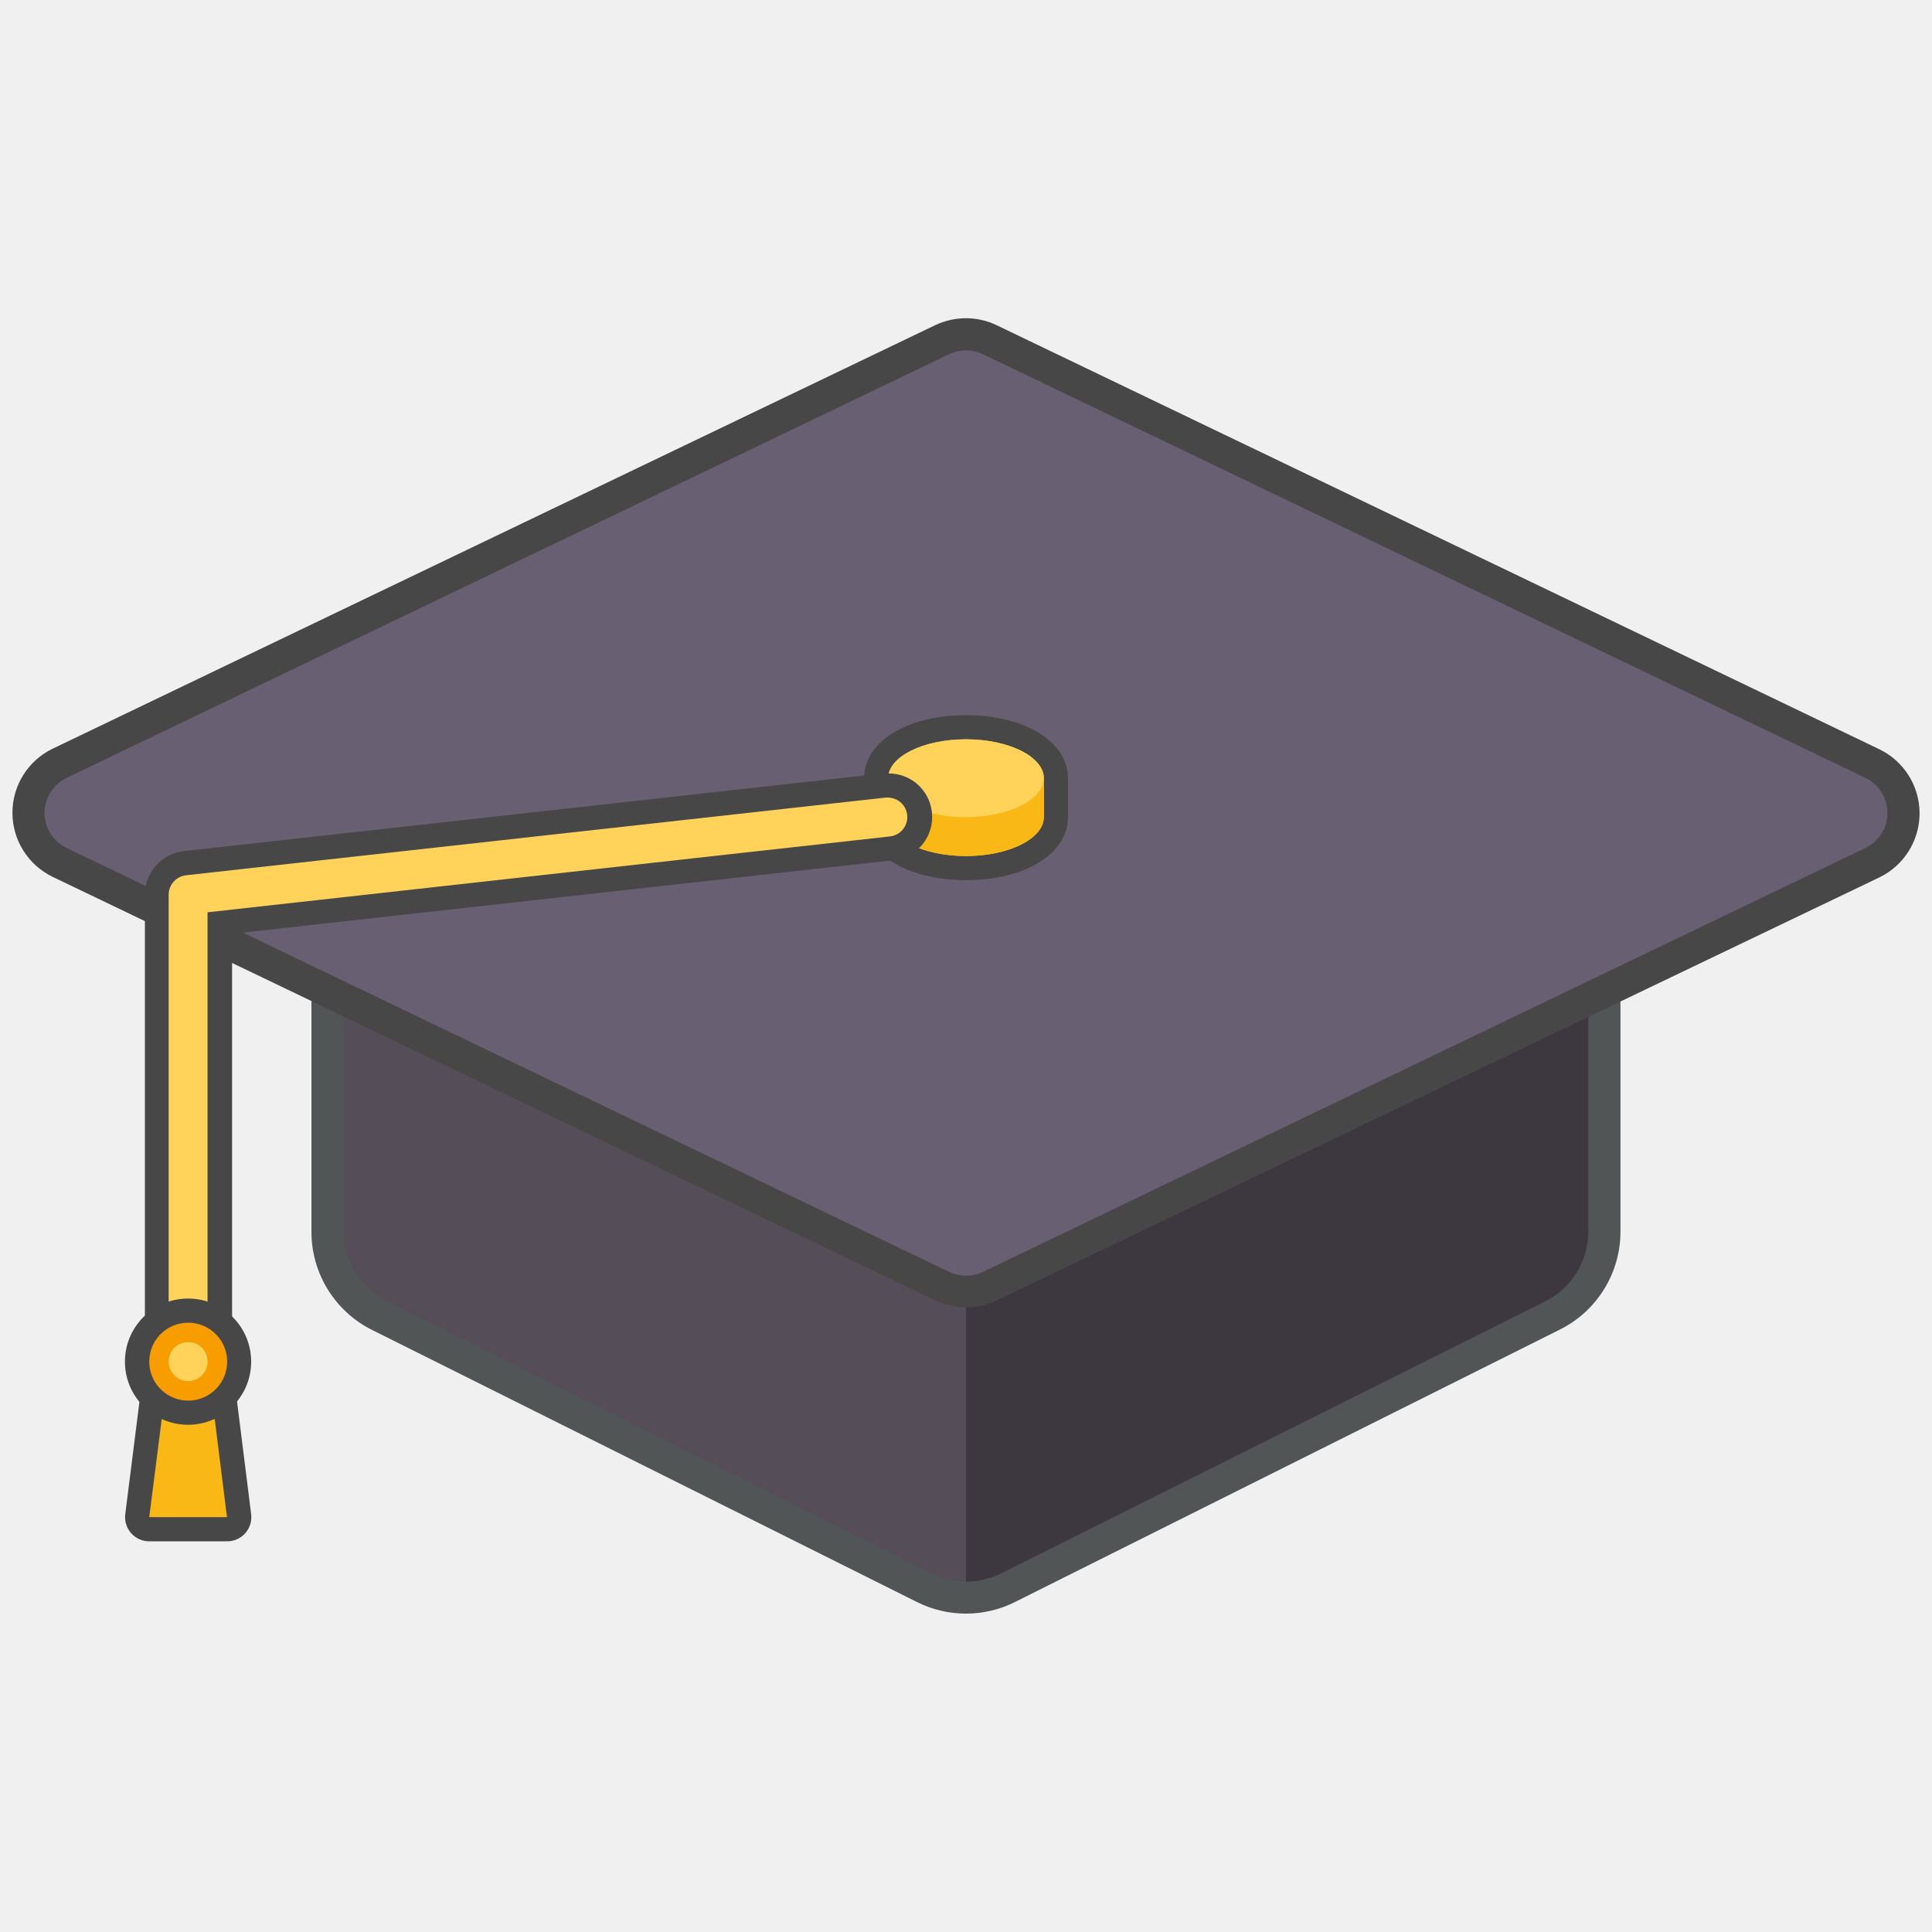
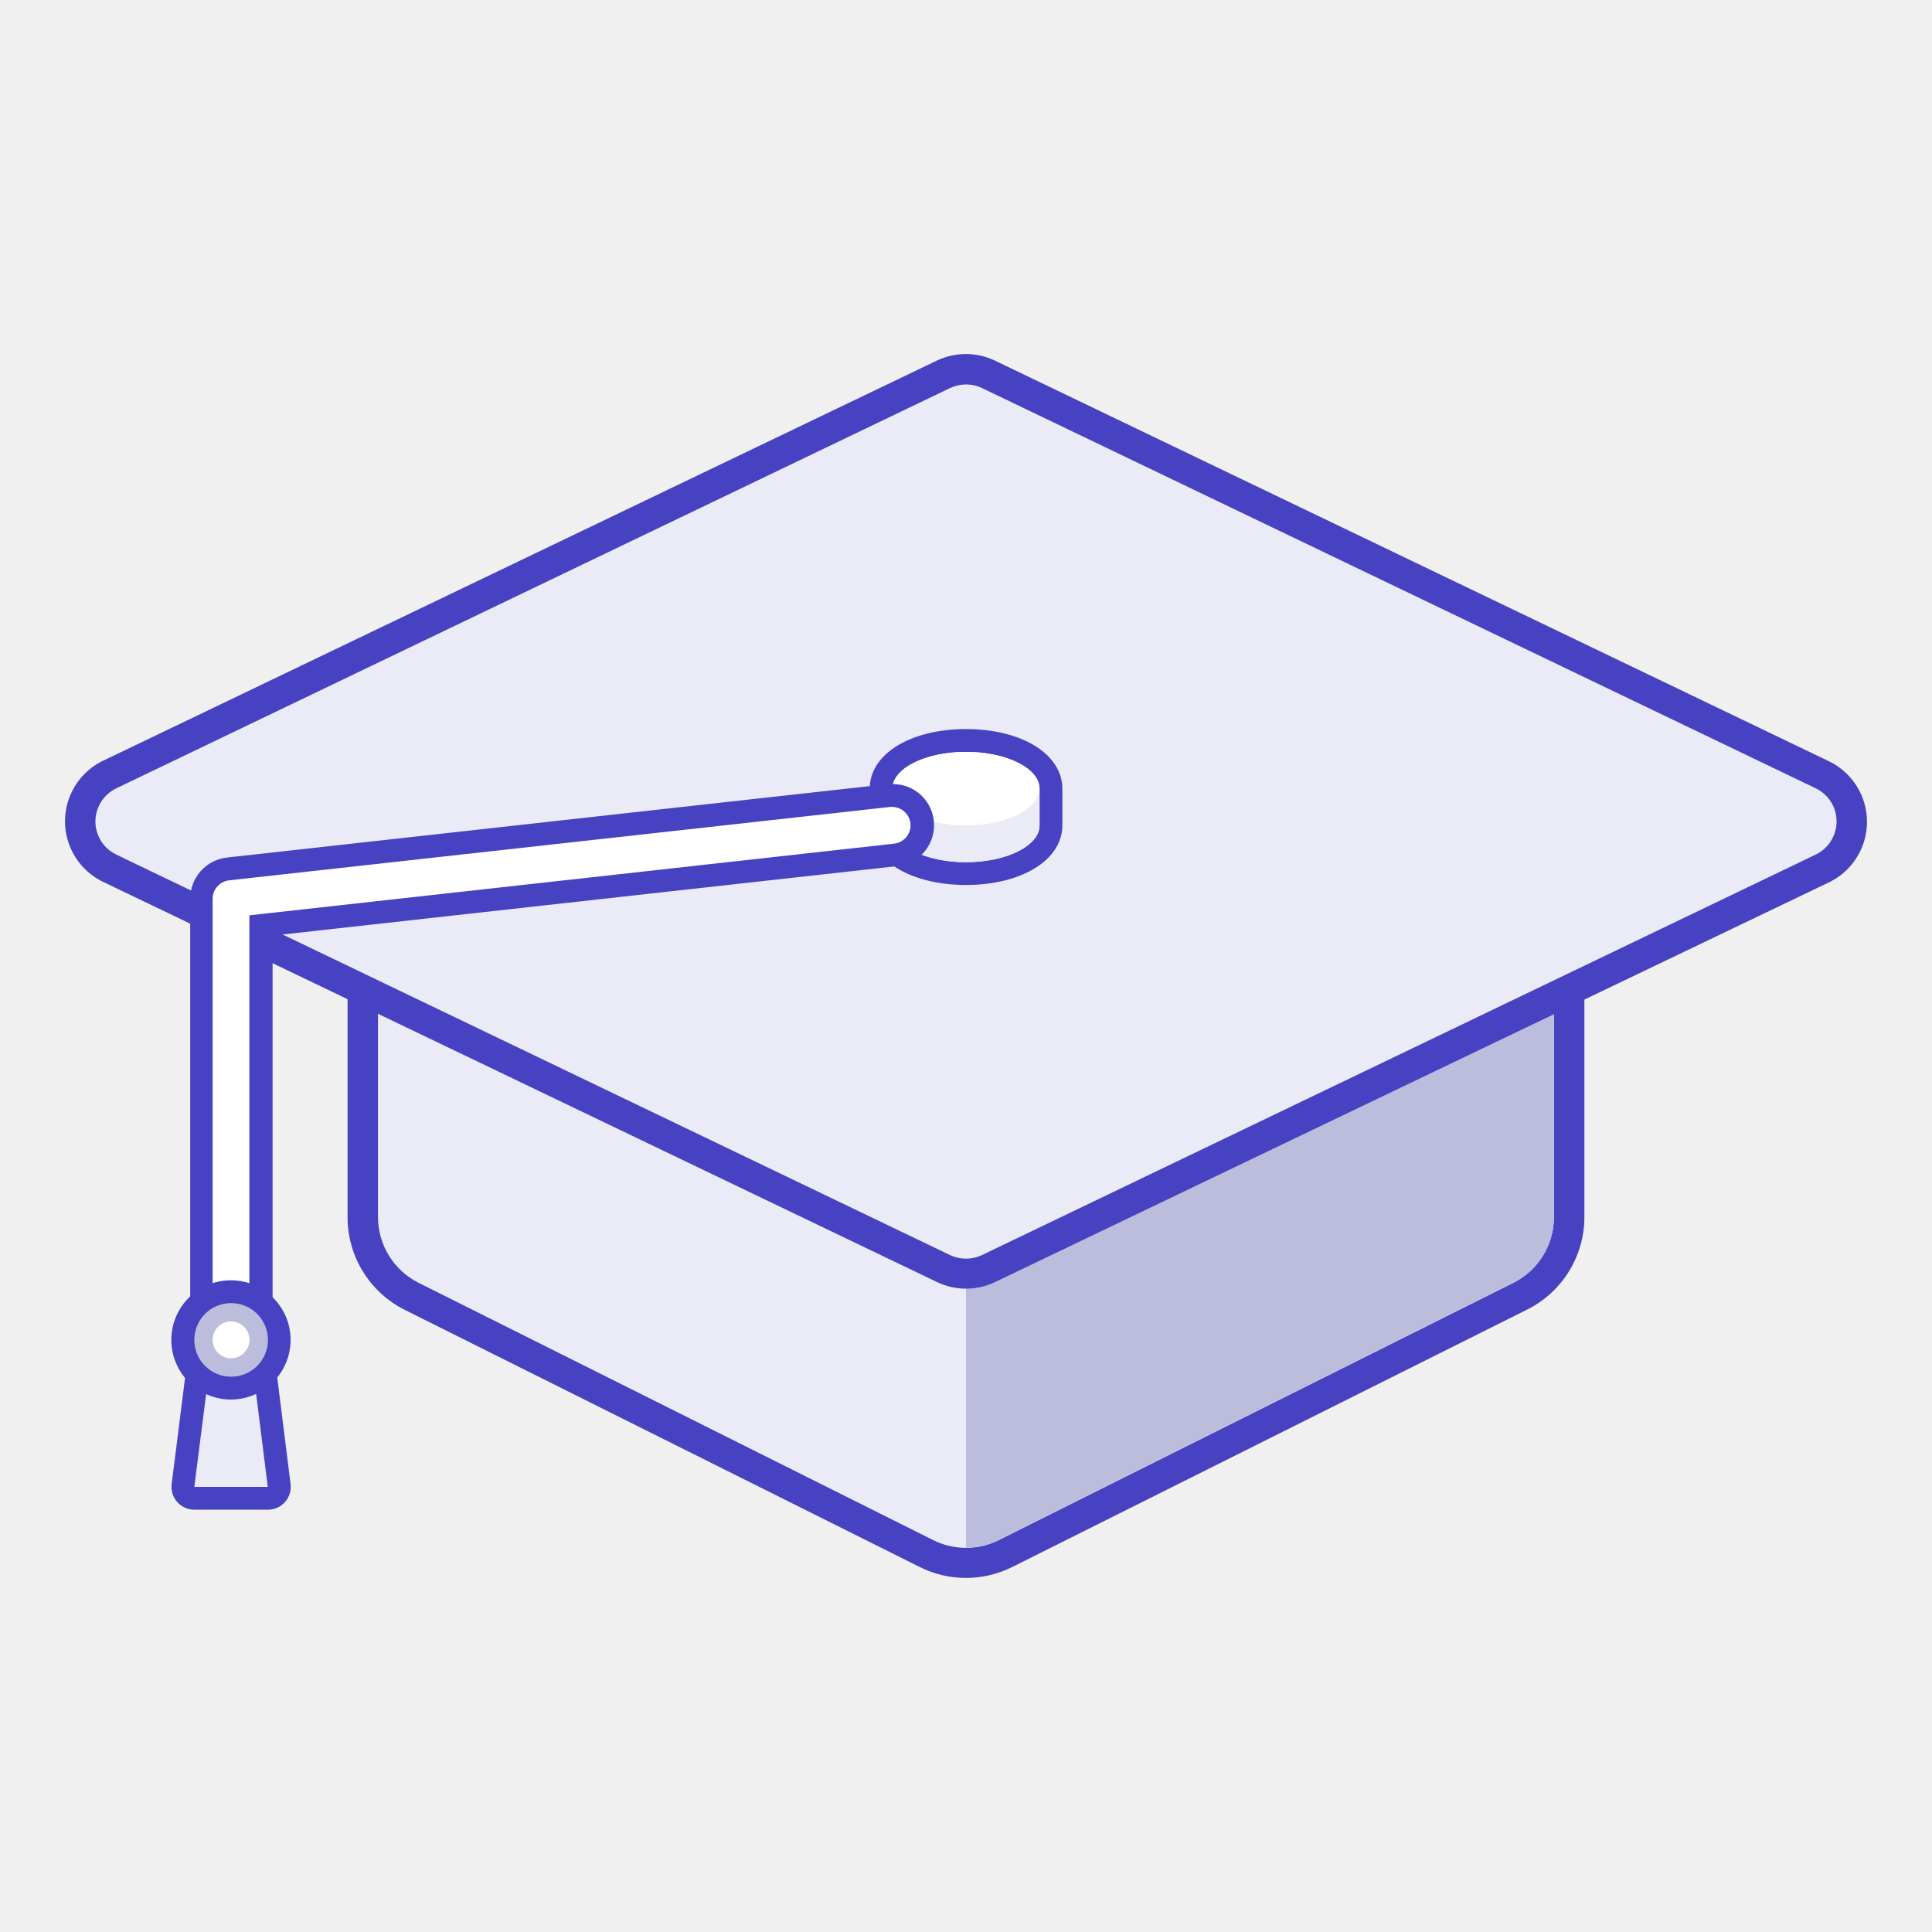
- <svg xmlns="http://www.w3.org/2000/svg" id="materials" viewBox="0 0 240 240">
+ <svg xmlns="http://www.w3.org/2000/svg" id="_レイヤー_1" data-name="レイヤー 1" viewBox="0 0 660 660">
  <defs>
-     <style>.cls-1{fill:#554d57;}.cls-2{fill:#515556;}.cls-3{fill:#3d373f;}.cls-4{fill:#686072;}.cls-5{fill:#474747;}.cls-6{fill:#ffd259;}.cls-7{fill:#fab816;}.cls-8{fill:#f79d00;}</style>
+     <style>
+       .cls-1 {
+         fill: #4742c2;
+       }
+ 
+       .cls-2 {
+         fill: #fff;
+       }
+ 
+       .cls-3 {
+         fill: #bcbcdd;
+       }
+ 
+       .cls-4 {
+         fill: #ebebf7;
+       }
+     </style>
  </defs>
  <g id="graduate">
-     <path class="cls-1" d="M120,198.47a11.65,11.65,0,0,1-5.21-1.24L47.14,163.42A11.63,11.63,0,0,1,40.69,153V120.3a2,2,0,0,1,2-2H197.3a2,2,0,0,1,2,2V153a11.6,11.6,0,0,1-6.45,10.43l-67.64,33.83A11.81,11.81,0,0,1,120,198.47Z" />
-     <path class="cls-2" d="M197.3,120.3V153a9.68,9.68,0,0,1-5.35,8.65l-67.64,33.82a9.64,9.64,0,0,1-8.63,0L48,161.63A9.68,9.68,0,0,1,42.69,153V120.3H197.3m0-4H42.69a4,4,0,0,0-4,4V153a13.61,13.61,0,0,0,7.55,12.22L113.89,199a13.58,13.58,0,0,0,12.21,0l67.64-33.82A13.6,13.6,0,0,0,201.3,153V120.3A4,4,0,0,0,197.3,116.3Z" />
-     <path class="cls-3" d="M120,120.3v76.17a9.66,9.66,0,0,0,4.32-1L192,161.63A9.68,9.68,0,0,0,197.3,153V120.3Z" />
-     <path class="cls-4" d="M120,160.43a6.89,6.89,0,0,1-3-.67L7.42,107.15a6.84,6.84,0,0,1,0-12.33L117,42.2a6.85,6.85,0,0,1,5.91,0L232.58,94.82a6.84,6.84,0,0,1,0,12.32L123,159.76A6.89,6.89,0,0,1,120,160.43Z" />
-     <path class="cls-5" d="M120,43.53a4.87,4.87,0,0,1,2.09.47L231.72,96.63a4.83,4.83,0,0,1,0,8.71L122.09,158a4.88,4.88,0,0,1-4.18,0L8.28,105.34a4.83,4.83,0,0,1,0-8.71L117.91,44a4.86,4.86,0,0,1,2.08-.47m0-4a9,9,0,0,0-3.81.86L6.55,93a8.84,8.84,0,0,0,0,15.93l109.63,52.61a8.84,8.84,0,0,0,7.65,0L233.45,109a8.84,8.84,0,0,0,0-15.93L123.81,40.4A8.83,8.83,0,0,0,120,39.53Z" />
-     <path class="cls-6" d="M120,107.84c-6.36,0-11.16-2.73-11.16-6.33V96.67c0-3.61,4.8-6.33,11.16-6.33s11.17,2.72,11.17,6.33v4.84C131.16,105.11,126.36,107.84,120,107.84Z" />
-     <path class="cls-5" d="M120,91.84c5.34,0,9.67,2.17,9.67,4.83v4.84c0,2.66-4.33,4.83-9.67,4.83s-9.66-2.17-9.66-4.83V96.67c0-2.66,4.33-4.83,9.66-4.83m0-3c-7.33,0-12.66,3.3-12.66,7.83v4.84c0,4.53,5.33,7.83,12.66,7.83s12.67-3.3,12.67-7.83V96.67C132.66,92.14,127.33,88.84,120,88.84Z" />
-     <path class="cls-7" d="M110.33,96.67v4.84c0,2.66,4.33,4.83,9.66,4.83s9.67-2.17,9.67-4.83V96.67Z" />
-     <path class="cls-6" d="M129.66,96.67c0,2.67-4.33,4.84-9.67,4.84s-9.66-2.17-9.66-4.84,4.33-4.83,9.66-4.83S129.66,94,129.66,96.67Z" />
-     <path class="cls-6" d="M23.37,173.06a3.93,3.93,0,0,1-3.92-3.92v-58a3.93,3.93,0,0,1,3.47-3.9l87-9.66a3.33,3.33,0,0,1,.46,0,3.92,3.92,0,0,1,.4,7.81l-83.48,9.28v54.47A3.92,3.92,0,0,1,23.37,173.06Z" />
-     <path class="cls-5" d="M110.36,99.08a2.42,2.42,0,0,1,.23,4.82l-84.81,9.43v55.81a2.42,2.42,0,1,1-4.83,0v-58a2.44,2.44,0,0,1,2.15-2.41l87-9.66.3,0m0-3c-.22,0-.44,0-.66,0l-86.93,9.66A5.44,5.44,0,0,0,18,111.17v58a5.42,5.42,0,1,0,10.83,0V116l82.15-9.14a5.39,5.39,0,0,0,4.78-6A5.39,5.39,0,0,0,110.36,96.08Z" />
-     <path class="cls-7" d="M18.54,190a1.5,1.5,0,0,1-1.49-1.69L19.46,169A1.52,1.52,0,0,1,21,167.64h4.83A1.5,1.5,0,0,1,27.27,169l2.42,19.32a1.49,1.49,0,0,1-.37,1.18,1.46,1.46,0,0,1-1.12.51Z" />
-     <path class="cls-5" d="M25.78,169.14l2.42,19.33H18.54L21,169.14h4.83m0-3H21a3,3,0,0,0-3,2.63L15.56,188.1a3,3,0,0,0,3,3.37H28.2a3,3,0,0,0,3-3.37l-2.42-19.33A3,3,0,0,0,25.78,166.14Z" />
-     <circle class="cls-8" cx="23.37" cy="169.14" r="6.33" />
-     <path class="cls-5" d="M23.37,164.31a4.84,4.84,0,1,1-4.83,4.83,4.83,4.83,0,0,1,4.83-4.83m0-3a7.84,7.84,0,1,0,7.83,7.83A7.84,7.84,0,0,0,23.37,161.31Z" />
-     <circle class="cls-6" cx="23.37" cy="169.14" r="2.42" />
+     <path class="cls-4" d="M330,533.92c-4.7,0-9.34-1.11-13.54-3.22l-175.78-87.85c-10.27-5.11-16.77-15.6-16.76-27.07v-84.96c0-2.87,2.33-5.2,5.2-5.2h401.72c2.87,0,5.2,2.33,5.2,5.2v84.96c.04,11.49-6.46,22-16.76,27.1l-175.75,87.9c-4.21,2.07-8.84,3.15-13.54,3.14Z" />
+     <path class="cls-1" d="M530.85,330.81v84.96c0,9.52-5.39,18.22-13.9,22.48l-175.75,87.87c-7.06,3.53-15.37,3.53-22.42,0l-175.85-87.93c-8.46-4.28-13.79-12.95-13.8-22.42v-84.96h401.72M530.85,320.41H129.12c-5.74,0-10.39,4.65-10.39,10.39v84.96c-.03,13.45,7.57,25.76,19.62,31.75l175.78,87.77c9.98,5.02,21.75,5.02,31.73,0l175.75-87.87c12.03-5.96,19.64-18.22,19.64-31.65v-84.96c0-5.74-4.65-10.39-10.39-10.39Z" />
+     <path class="cls-3" d="M330,330.81v197.91c3.89.02,7.74-.87,11.22-2.6l175.85-87.93c8.45-4.29,13.77-12.95,13.77-22.42v-84.96h-200.85Z" />
+     <path class="cls-4" d="M330,435.08c-2.7.01-5.36-.58-7.79-1.74L37.48,296.64c-8.85-4.25-12.57-14.87-8.32-23.72,1.75-3.64,4.68-6.57,8.32-8.32L322.21,127.88c4.86-2.32,10.5-2.32,15.36,0l284.96,136.72c8.84,4.27,12.55,14.89,8.28,23.73-1.75,3.62-4.66,6.53-8.28,8.28l-284.72,136.72c-2.43,1.16-5.1,1.75-7.79,1.74Z" />
+     <path class="cls-1" d="M330,131.33c1.88,0,3.73.42,5.43,1.22l284.85,136.75c6.25,3,8.89,10.49,5.89,16.74-1.24,2.58-3.31,4.65-5.89,5.89l-284.85,136.83c-3.44,1.63-7.42,1.63-10.86,0L39.72,291.94c-6.25-3-8.89-10.49-5.89-16.74,1.24-2.58,3.31-4.65,5.89-5.89l284.85-136.75c1.69-.8,3.53-1.22,5.4-1.22M329.97,120.94c-3.42.01-6.8.77-9.9,2.23L35.22,259.87c-11.43,5.5-16.23,19.23-10.73,30.66,2.26,4.69,6.04,8.47,10.73,10.73l284.85,136.7c6.28,3.02,13.59,3.02,19.88,0l284.83-136.52c11.43-5.5,16.23-19.23,10.73-30.66-2.26-4.69-6.04-8.47-10.73-10.73L339.9,123.2c-3.09-1.48-6.47-2.26-9.9-2.26h-.03Z" />
+     <path class="cls-2" d="M330,298.43c-16.53,0-29-7.09-29-16.45v-12.58c0-9.38,12.47-16.45,29-16.45s29.02,7.07,29.02,16.45v12.58c-.03,9.35-12.5,16.45-29.02,16.45Z" />
+     <path class="cls-1" d="M330,256.86c13.87,0,25.13,5.64,25.13,12.55v12.58c0,6.91-11.25,12.55-25.13,12.55s-25.1-5.64-25.1-12.55v-12.58c0-6.91,11.25-12.55,25.1-12.55M330,249.06c-19.05,0-32.89,8.57-32.89,20.34v12.58c0,11.77,13.85,20.34,32.89,20.34s32.92-8.57,32.92-20.34v-12.58c-.03-11.77-13.87-20.34-32.92-20.34Z" />
+     <path class="cls-4" d="M304.87,269.41v12.58c0,6.91,11.25,12.55,25.1,12.55s25.13-5.64,25.13-12.55v-12.58h-50.23Z" />
+     <path class="cls-2" d="M355.1,269.41c0,6.94-11.25,12.58-25.13,12.58s-25.1-5.64-25.1-12.58,11.25-12.55,25.1-12.55,25.13,5.61,25.13,12.55Z" />
+     <path class="cls-2" d="M78.93,467.89c-5.62-.01-10.17-4.57-10.19-10.19v-150.7c0-5.17,3.88-9.53,9.02-10.13l226.05-25.1c.4-.03.8-.03,1.2,0,5.62.11,10.09,4.76,9.98,10.39-.1,5.07-3.91,9.29-8.94,9.91l-216.91,24.11v141.53c0,5.63-4.56,10.19-10.19,10.19,0,0-.02,0-.03,0Z" />
+     <path class="cls-1" d="M304.95,275.67c3.47.1,6.2,3,6.1,6.47-.09,3.1-2.43,5.66-5.5,6.05l-220.36,24.5v145.01c.22,3.47-2.41,6.46-5.87,6.68-3.47.22-6.46-2.41-6.68-5.87-.02-.27-.02-.54,0-.81v-150.7c.02-3.2,2.41-5.88,5.59-6.26l226.05-25.1h.78M305.06,267.85h-1.71l-225.87,25.1c-7.16.83-12.55,6.93-12.5,14.13v150.7c-.33,7.77,5.69,14.34,13.47,14.67,7.77.33,14.34-5.69,14.67-13.47.02-.4.02-.81,0-1.21v-138.15l213.45-23.75c7.69-.82,13.26-7.72,12.44-15.41,0-.06-.01-.12-.02-.18-.81-7.12-6.87-12.48-14.03-12.42l.1-.03Z" />
+     <path class="cls-4" d="M66.38,511.91c-2.15,0-3.9-1.74-3.9-3.89,0-.17.01-.33.03-.5l6.26-50.17c.22-2.04,1.95-3.57,4-3.53h12.55c1.96.07,3.56,1.58,3.74,3.53l6.29,50.2c.14,1.11-.21,2.23-.96,3.07-.73.85-1.79,1.33-2.91,1.33l-25.1-.03Z" />
+     <path class="cls-1" d="M85.19,457.71l6.29,50.23h-25.1l6.39-50.23h12.55M85.32,449.91h-12.55c-3.96-.03-7.31,2.91-7.79,6.83l-6.34,50.23c-.53,4.27,2.5,8.17,6.77,8.7.34.04.68.06,1.02.06h25.05c4.3.03,7.82-3.43,7.85-7.74,0-.34-.02-.68-.06-1.02l-6.29-50.23c-.49-3.93-3.84-6.86-7.79-6.83h.13Z" />
+     <circle class="cls-3" cx="78.93" cy="457.71" r="16.45" />
+     <path class="cls-1" d="M78.93,445.16c6.95-.01,12.59,5.6,12.6,12.55.01,6.95-5.6,12.59-12.55,12.6-6.95.01-12.59-5.6-12.6-12.55,0-.02,0-.03,0-.05,0-6.93,5.62-12.55,12.55-12.55h0M78.93,437.36c-11.25-.01-20.38,9.09-20.4,20.34-.01,11.25,9.09,20.38,20.34,20.4,11.25.01,20.38-9.09,20.4-20.34,0-.02,0-.03,0-.05-.01-11.23-9.11-20.33-20.34-20.34Z" />
+     <circle class="cls-2" cx="78.93" cy="457.71" r="6.29" />
  </g>
</svg>
